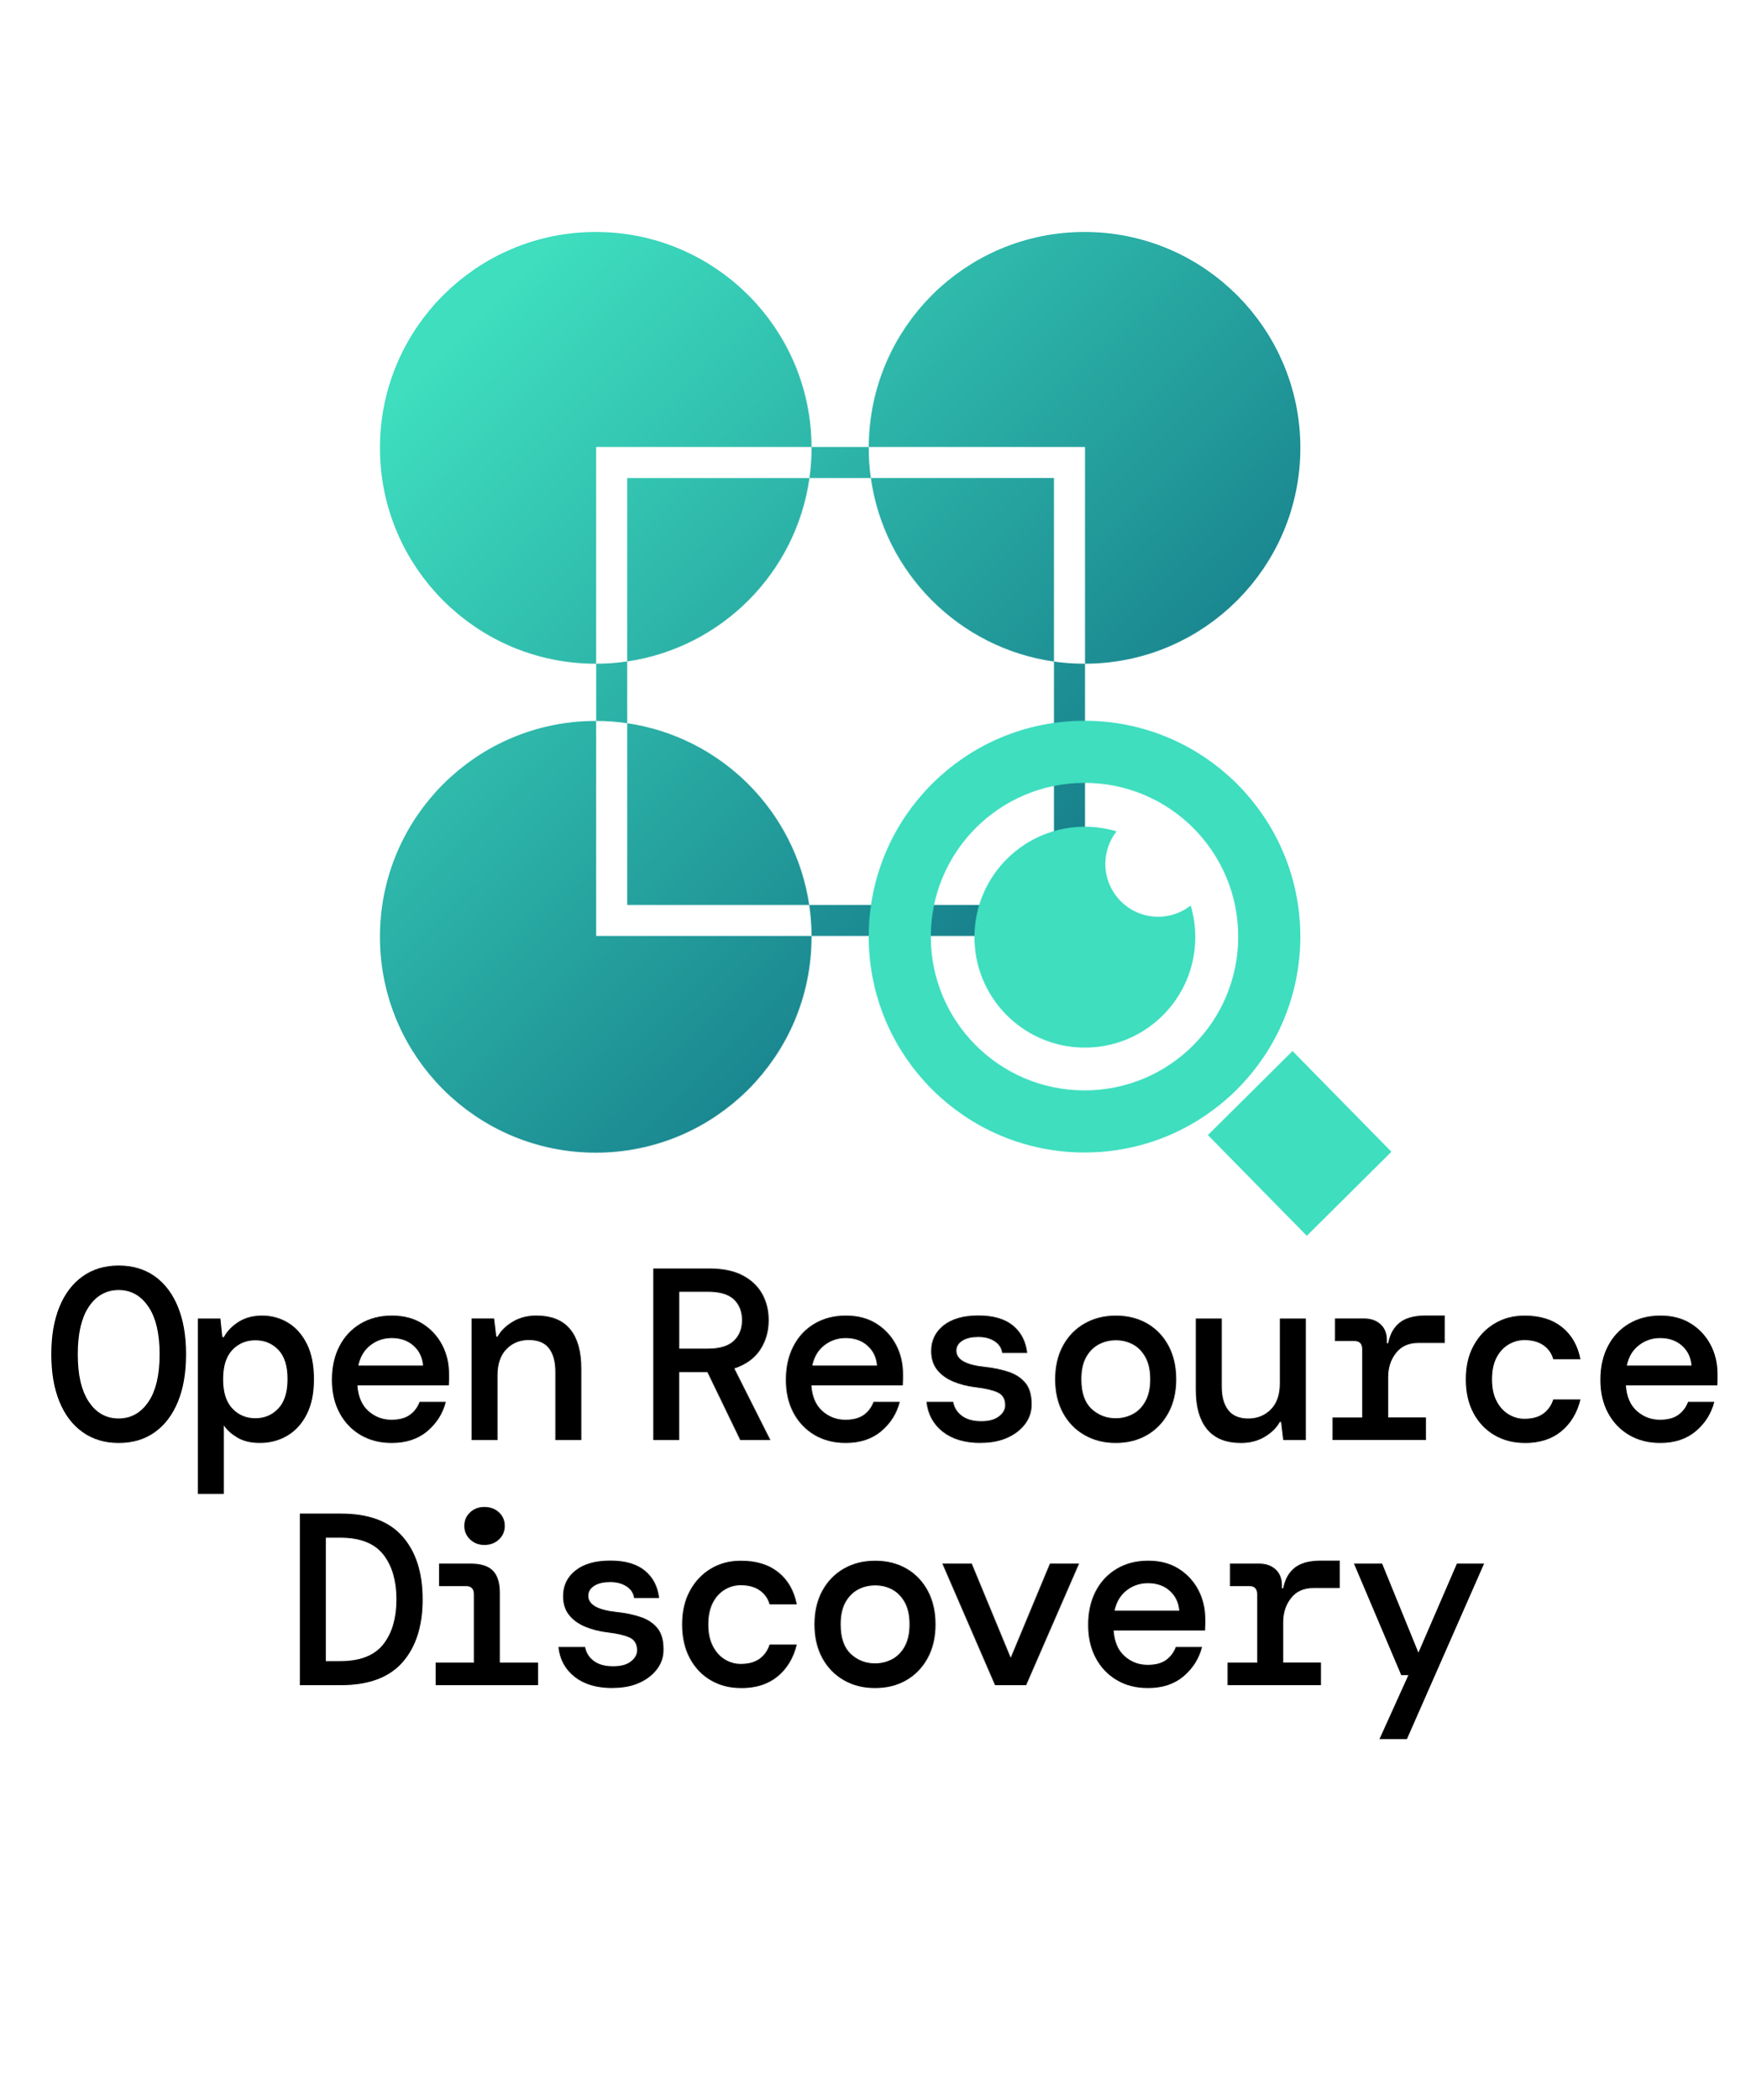
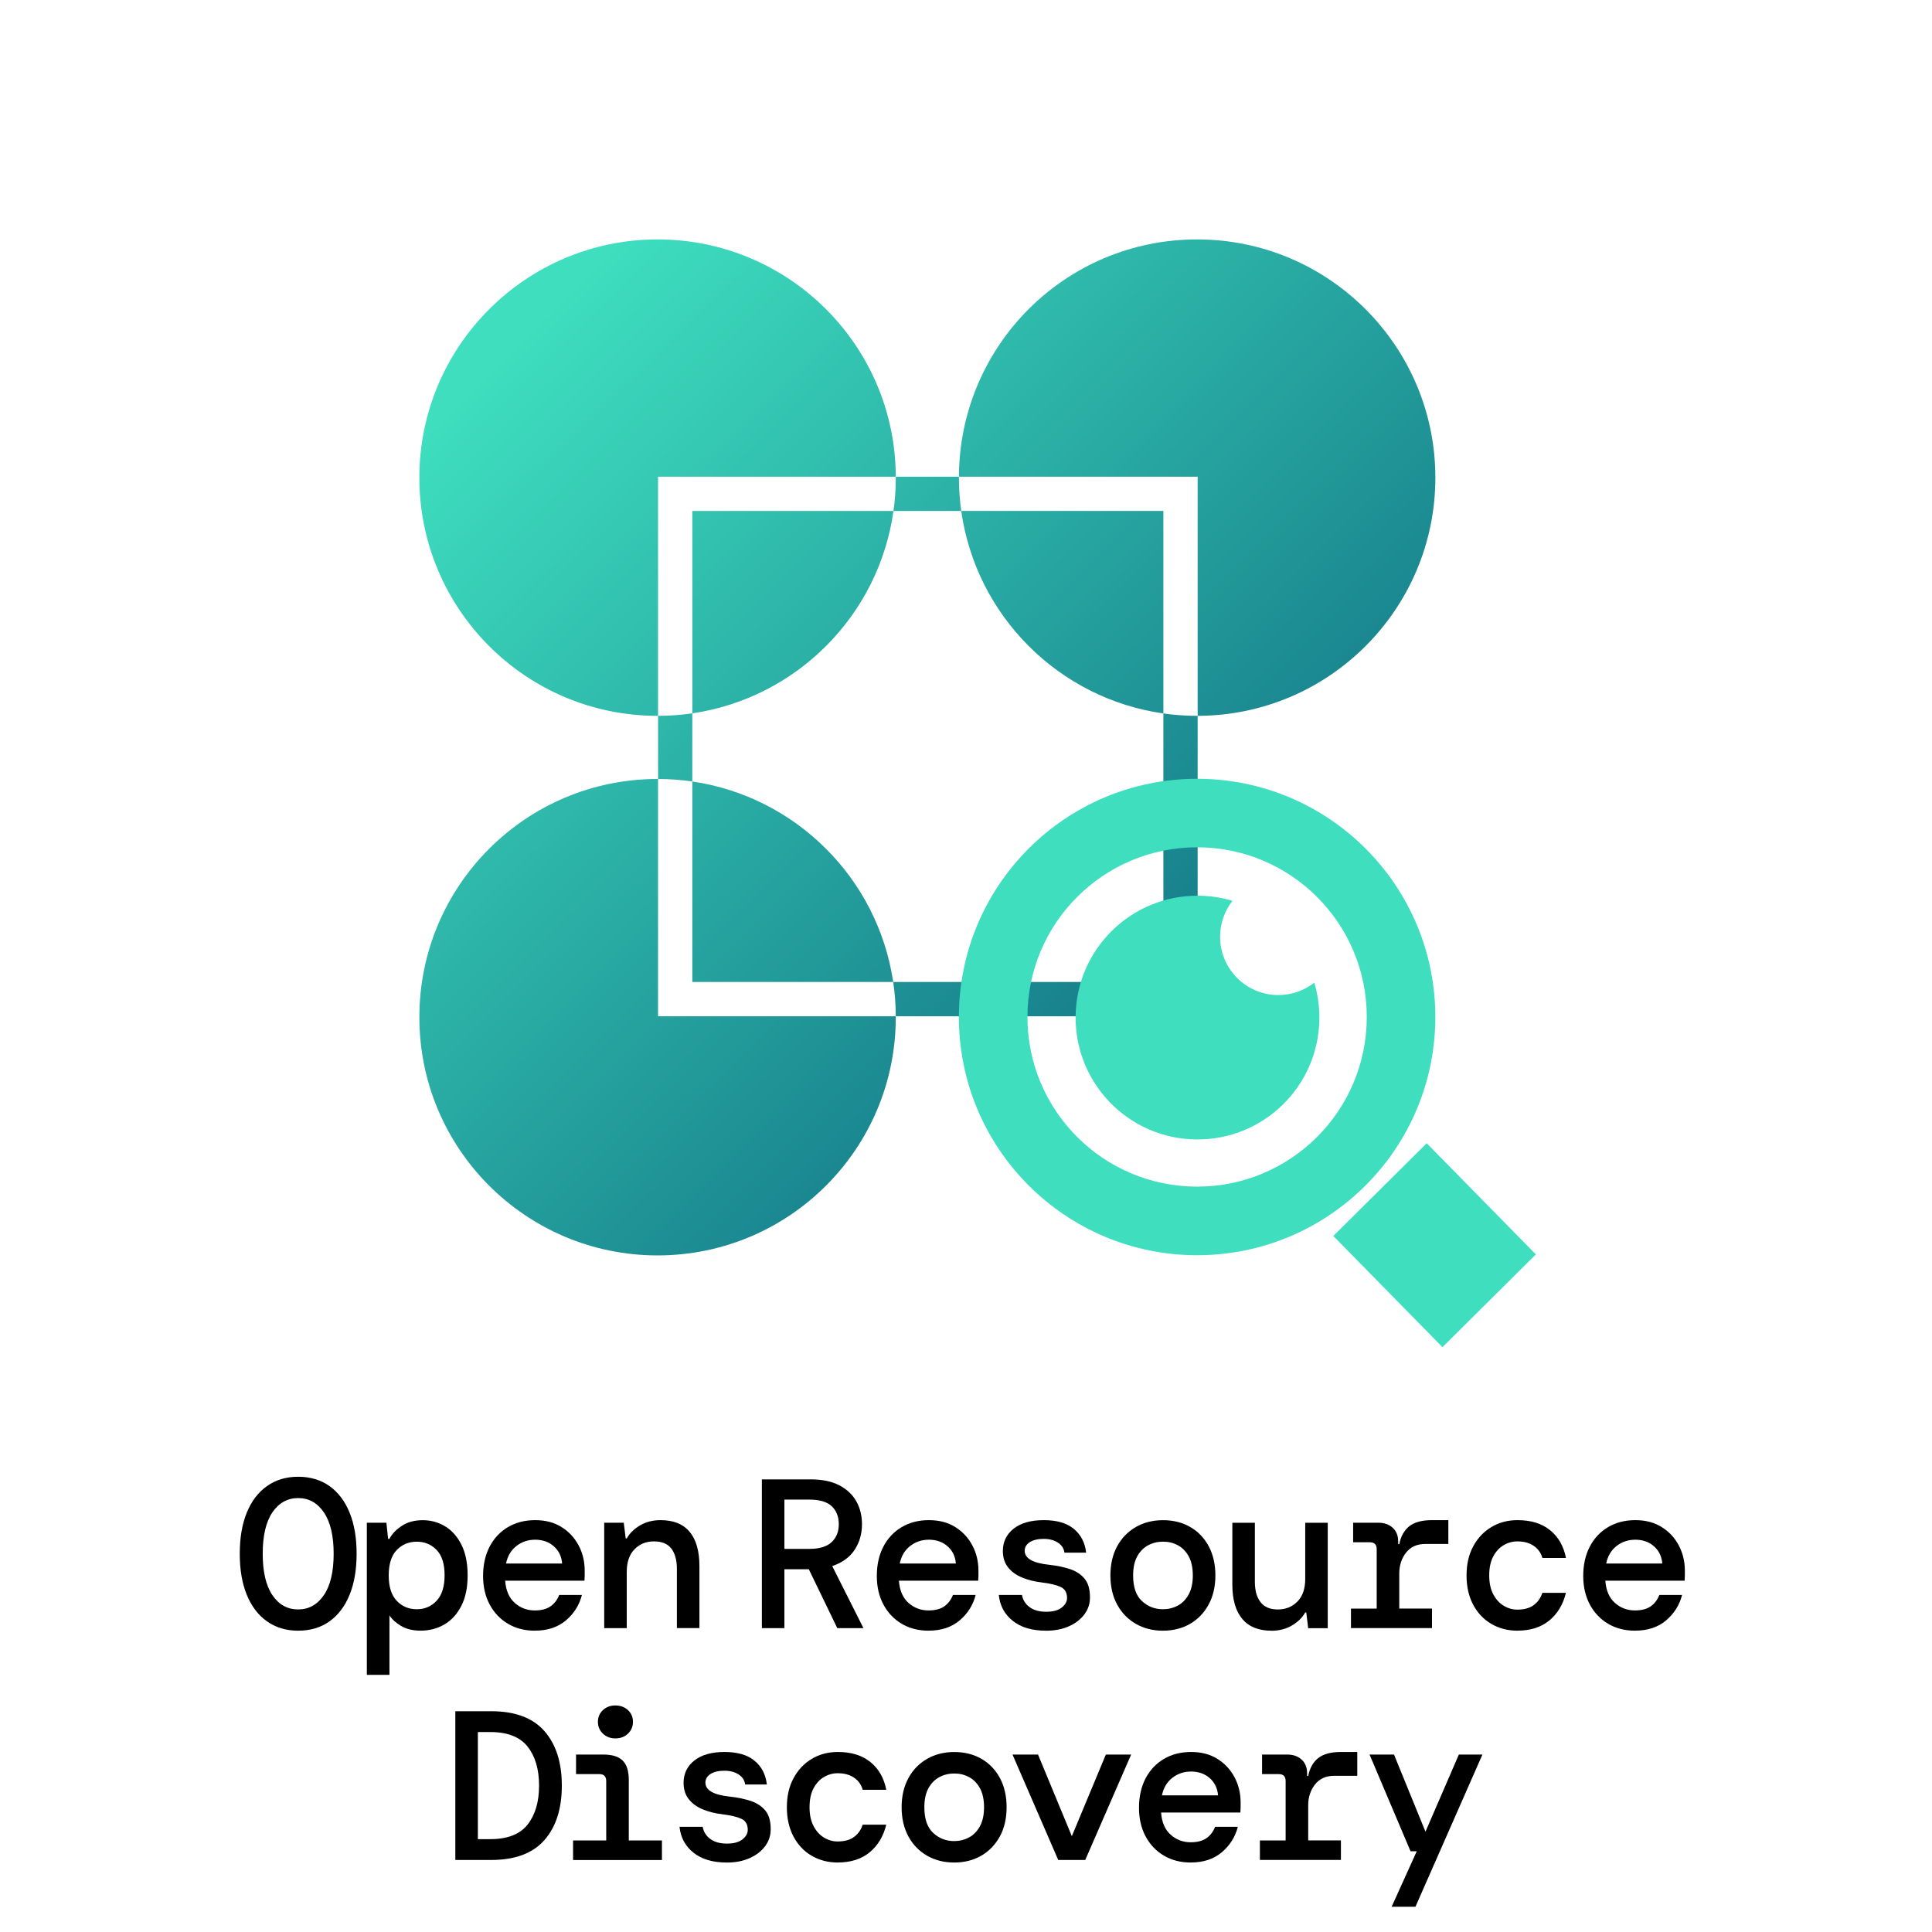
- <svg xmlns="http://www.w3.org/2000/svg" id="Layer_1" data-name="Layer 1" viewBox="0 0 500 599.47">
+ <svg xmlns="http://www.w3.org/2000/svg" id="Layer_1" data-name="Layer 1" viewBox="0 0 500 500">
  <defs>
    <style>
      .cls-1 {
        fill: #3edebf;
      }

      .cls-1, .cls-2 {
        fill-rule: evenodd;
      }

      .cls-2 {
        fill: url(#linear-gradient);
      }
    </style>
-     <linearGradient id="linear-gradient" x1="-192.05" y1="-8539.04" x2="19.02" y2="-8751.58" gradientTransform="translate(278.79 -6312.54) scale(.75 -.75)" gradientUnits="userSpaceOnUse">
+     <linearGradient id="linear-gradient" x1="-192.05" y1="-8543.32" x2="19.02" y2="-8755.86" gradientTransform="translate(278.79 -6320.03) scale(.75 -.75)" gradientUnits="userSpaceOnUse">
      <stop offset="0" stop-color="#3edebf" />
      <stop offset="1" stop-color="#18828d" />
    </linearGradient>
  </defs>
  <g id="layer1">
    <g id="g161">
-       <path id="path134" class="cls-2" d="M231.23,136.52c.4-2.82.6-5.7.6-8.63,0-.08,0-.16,0-.24h16.34c0,.08,0,.16,0,.24,0,2.93.2,5.81.6,8.63h-17.53ZM179.17,188.89v-52.37h52.06c-3.79,27.02-25.09,48.43-52.06,52.37ZM179.17,206.53v-17.64c-2.9.42-5.86.65-8.87.65v-61.89h61.53c-.13-33.94-27.68-61.41-61.65-61.41s-61.65,27.6-61.65,61.65,27.6,61.65,61.65,61.65h.13v16.34s-.09,0-.13,0c-34.05,0-61.65,27.6-61.65,61.65s27.6,61.65,61.65,61.65,61.65-27.6,61.65-61.65c0-.08,0-.16,0-.24h78.12v-77.75c33.99-.07,61.52-27.65,61.52-61.65s-27.6-61.65-61.65-61.65-61.52,27.47-61.65,61.41h61.78v61.89h-.13c-2.97,0-5.89-.21-8.74-.62v-52.41h-52.31c3.8,27.11,25.22,48.56,52.31,52.41v69.5h-69.92c-3.97-26.79-25.18-47.97-51.99-51.89ZM231.16,258.42c.43,2.9.66,5.86.67,8.87h-61.53v-61.41c3.01,0,5.97.23,8.87.65v51.89h51.99Z" />
-       <path id="path136" class="cls-1" d="M309.81,311.39c24.25,0,43.91-19.66,43.91-43.91s-19.66-43.91-43.91-43.91-43.91,19.66-43.91,43.91,19.66,43.91,43.91,43.91ZM309.81,329.13c34.05,0,61.65-27.6,61.65-61.65s-27.6-61.65-61.65-61.65-61.65,27.6-61.65,61.65,27.6,61.65,61.65,61.65Z" />
-       <path id="path138" class="cls-1" d="M369.23,300.15l28.25,28.77-24.17,24-28.25-28.77,24.17-24Z" />
-       <path id="path140" class="cls-1" d="M340.14,258.59c-2.61,2.05-5.91,3.25-9.48,3.21-8.33-.1-15-6.93-14.9-15.26.04-3.45,1.24-6.61,3.21-9.13-2.75-.82-5.67-1.28-8.68-1.32-17.42-.21-31.71,13.74-31.92,31.16-.21,17.42,13.74,31.71,31.16,31.92,17.42.21,31.71-13.74,31.92-31.16.04-3.27-.42-6.44-1.31-9.42Z" />
+       <path id="path134" class="cls-2" d="M231.23,132.24c.4-2.82.6-5.7.6-8.63,0-.08,0-.16,0-.24h16.34c0,.08,0,.16,0,.24,0,2.93.2,5.81.6,8.63h-17.53ZM179.17,184.61v-52.37h52.06c-3.79,27.02-25.09,48.43-52.06,52.37ZM179.17,202.25v-17.64c-2.9.42-5.86.65-8.87.65v-61.89h61.53c-.13-33.94-27.68-61.41-61.65-61.41s-61.65,27.6-61.65,61.65,27.6,61.65,61.65,61.65h.13v16.34s-.09,0-.13,0c-34.05,0-61.65,27.6-61.65,61.65s27.6,61.65,61.65,61.65,61.65-27.6,61.65-61.65c0-.08,0-.16,0-.24h78.12v-77.75c33.99-.07,61.52-27.65,61.52-61.65s-27.6-61.65-61.65-61.65-61.52,27.47-61.65,61.41h61.78v61.89h-.13c-2.97,0-5.89-.21-8.74-.62v-52.41h-52.31c3.8,27.11,25.22,48.56,52.31,52.41v69.5h-69.92c-3.97-26.79-25.18-47.97-51.99-51.89ZM231.16,254.14c.43,2.9.66,5.86.67,8.87h-61.53v-61.41c3.01,0,5.97.23,8.87.65v51.89h51.99Z" />
+       <path id="path136" class="cls-1" d="M309.81,307.1c24.25,0,43.91-19.66,43.91-43.91s-19.66-43.91-43.91-43.91-43.91,19.66-43.91,43.91,19.66,43.91,43.91,43.91ZM309.81,324.85c34.05,0,61.65-27.6,61.65-61.65s-27.6-61.65-61.65-61.65-61.65,27.6-61.65,61.65,27.6,61.65,61.65,61.65Z" />
+       <path id="path138" class="cls-1" d="M369.23,295.87l28.25,28.77-24.17,24-28.25-28.77,24.17-24Z" />
+       <path id="path140" class="cls-1" d="M340.14,254.31c-2.61,2.05-5.91,3.25-9.48,3.21-8.33-.1-15-6.93-14.9-15.26.04-3.45,1.24-6.61,3.21-9.13-2.75-.82-5.67-1.28-8.68-1.32-17.42-.21-31.71,13.74-31.92,31.16-.21,17.42,13.74,31.71,31.16,31.92,17.42.21,31.71-13.74,31.92-31.16.04-3.27-.42-6.44-1.31-9.42Z" />
    </g>
  </g>
  <g>
-     <path d="M33.9,412.09c-3.97,0-7.4-1.03-10.29-3.08-2.89-2.05-5.11-4.97-6.65-8.75-1.54-3.78-2.31-8.28-2.31-13.51s.77-9.73,2.31-13.51c1.54-3.78,3.76-6.7,6.65-8.75,2.89-2.05,6.32-3.08,10.29-3.08s7.46,1.03,10.33,3.08c2.87,2.05,5.07,4.97,6.61,8.75,1.54,3.78,2.31,8.28,2.31,13.51s-.77,9.73-2.31,13.51c-1.54,3.78-3.75,6.7-6.61,8.75-2.87,2.05-6.31,3.08-10.33,3.08ZM33.9,405.09c3.5,0,6.32-1.58,8.47-4.72,2.15-3.15,3.22-7.69,3.22-13.62s-1.07-10.46-3.22-13.62c-2.15-3.15-4.97-4.72-8.47-4.72s-6.38,1.58-8.5,4.72c-2.12,3.15-3.19,7.69-3.19,13.62s1.06,10.46,3.19,13.62c2.12,3.15,4.96,4.72,8.5,4.72Z" />
-     <path d="M56.51,426.66v-50.12h6.44l.56,5.32h.42c.93-1.73,2.35-3.18,4.23-4.38,1.89-1.19,4.14-1.78,6.76-1.78s5.18.69,7.42,2.06c2.24,1.38,4.02,3.41,5.35,6.09,1.33,2.68,1.99,6.03,1.99,10.04s-.69,7.3-2.06,10.01c-1.38,2.71-3.23,4.75-5.56,6.12-2.33,1.38-4.95,2.06-7.84,2.06-2.57,0-4.71-.51-6.44-1.54-1.73-1.03-3.01-2.19-3.85-3.5v19.6h-7.42ZM72.96,405.02c2.61,0,4.8-.93,6.55-2.8,1.75-1.87,2.62-4.67,2.62-8.4s-.88-6.51-2.62-8.33c-1.75-1.82-3.93-2.73-6.55-2.73s-4.86.92-6.61,2.77-2.62,4.63-2.62,8.36.88,6.46,2.62,8.33c1.75,1.87,3.96,2.8,6.61,2.8Z" />
-     <path d="M111.88,412.09c-3.36,0-6.32-.76-8.89-2.27-2.57-1.52-4.57-3.63-6.02-6.33-1.45-2.71-2.17-5.86-2.17-9.45s.71-6.84,2.14-9.59c1.42-2.75,3.43-4.9,6.02-6.44,2.59-1.54,5.59-2.31,9-2.31s6.25.76,8.68,2.27c2.43,1.52,4.31,3.54,5.64,6.05,1.33,2.52,1.99,5.3,1.99,8.33v1.51c0,.54-.02,1.13-.07,1.78h-26.11c.23,3.22,1.28,5.66,3.15,7.32,1.87,1.66,4.06,2.49,6.58,2.49,2.19,0,3.93-.46,5.21-1.37,1.28-.91,2.23-2.16,2.83-3.75h7.49c-.84,3.31-2.59,6.1-5.25,8.37-2.66,2.26-6.07,3.39-10.22,3.39ZM111.88,382.13c-2.29,0-4.32.69-6.09,2.07-1.77,1.38-2.92,3.3-3.43,5.77h18.48c-.19-2.33-1.1-4.22-2.73-5.67-1.63-1.45-3.71-2.17-6.23-2.17Z" />
-     <path d="M134.7,411.25v-34.72h6.44l.63,5.18h.35c.93-1.68,2.38-3.1,4.34-4.27,1.96-1.17,4.22-1.75,6.79-1.75,4.25,0,7.44,1.28,9.59,3.85,2.15,2.57,3.22,6.35,3.22,11.34v20.37h-7.42v-19.46c0-2.89-.61-5.13-1.82-6.72-1.21-1.59-3.13-2.38-5.74-2.38s-4.7.86-6.4,2.59c-1.7,1.73-2.56,4.22-2.56,7.49v18.48h-7.42Z" />
-     <path d="M186.62,411.25v-49h16.03c3.83,0,6.99.65,9.49,1.96,2.5,1.31,4.36,3.07,5.6,5.29,1.24,2.22,1.85,4.72,1.85,7.52,0,3.17-.81,5.99-2.42,8.44-1.61,2.45-4.07,4.24-7.39,5.35l10.29,20.44h-8.61l-9.38-19.39h-8.05v19.39h-7.42ZM194.04,385.14h8.19c3.36,0,5.82-.75,7.39-2.24,1.56-1.49,2.34-3.45,2.34-5.88s-.77-4.44-2.31-5.91c-1.54-1.47-4.04-2.21-7.49-2.21h-8.12v16.24Z" />
-     <path d="M241.57,412.09c-3.36,0-6.32-.76-8.89-2.27-2.57-1.52-4.57-3.63-6.02-6.33-1.45-2.71-2.17-5.86-2.17-9.45s.71-6.84,2.14-9.59c1.42-2.75,3.43-4.9,6.02-6.44,2.59-1.54,5.59-2.31,9-2.31s6.25.76,8.68,2.27c2.43,1.52,4.31,3.54,5.64,6.05,1.33,2.52,1.99,5.3,1.99,8.33v1.51c0,.54-.02,1.13-.07,1.78h-26.11c.23,3.22,1.28,5.66,3.15,7.32,1.87,1.66,4.06,2.49,6.58,2.49,2.19,0,3.93-.46,5.21-1.37,1.28-.91,2.23-2.16,2.83-3.75h7.49c-.84,3.31-2.59,6.1-5.25,8.37-2.66,2.26-6.07,3.39-10.22,3.39ZM241.57,382.13c-2.29,0-4.32.69-6.09,2.07-1.77,1.38-2.92,3.3-3.43,5.77h18.48c-.19-2.33-1.1-4.22-2.73-5.67-1.63-1.45-3.71-2.17-6.23-2.17Z" />
-     <path d="M280.21,412.09c-4.57,0-8.21-1.07-10.92-3.22-2.71-2.15-4.25-4.99-4.62-8.54h7.63c.28,1.63,1.11,2.96,2.48,3.99,1.38,1.03,3.21,1.54,5.5,1.54s3.88-.46,5.07-1.37c1.19-.91,1.79-1.97,1.79-3.19,0-1.77-.71-2.99-2.13-3.64-1.42-.65-3.51-1.14-6.27-1.47-2.38-.28-4.54-.83-6.48-1.65-1.94-.82-3.46-1.94-4.58-3.36-1.12-1.42-1.68-3.21-1.68-5.36,0-3.03,1.19-5.48,3.57-7.35,2.38-1.87,5.69-2.8,9.94-2.8s7.54.96,9.87,2.87c2.33,1.91,3.69,4.53,4.06,7.84h-7.14c-.19-1.4-.91-2.51-2.17-3.33-1.26-.82-2.82-1.23-4.69-1.23s-3.43.36-4.55,1.08c-1.12.72-1.68,1.67-1.68,2.83,0,2.52,2.71,4.06,8.12,4.62,2.57.28,4.85.76,6.86,1.44,2.01.68,3.59,1.73,4.76,3.15,1.17,1.42,1.75,3.42,1.75,5.99.05,2.1-.55,3.99-1.79,5.67-1.24,1.68-2.94,3.01-5.11,3.99-2.17.98-4.7,1.47-7.6,1.47Z" />
-     <path d="M318.71,412.09c-3.31,0-6.28-.75-8.89-2.24-2.61-1.49-4.67-3.6-6.16-6.33-1.49-2.73-2.24-5.94-2.24-9.62s.75-6.89,2.24-9.62c1.49-2.73,3.55-4.84,6.16-6.33,2.61-1.49,5.6-2.24,8.96-2.24s6.33.75,8.93,2.24c2.59,1.49,4.62,3.61,6.09,6.33,1.47,2.73,2.21,5.94,2.21,9.62s-.75,6.9-2.24,9.62c-1.49,2.73-3.53,4.84-6.12,6.33-2.59,1.49-5.56,2.24-8.92,2.24ZM318.71,405.02c1.77,0,3.41-.4,4.9-1.19,1.49-.79,2.7-2.02,3.6-3.67.91-1.66,1.37-3.75,1.37-6.27s-.46-4.67-1.37-6.3c-.91-1.63-2.1-2.85-3.57-3.64-1.47-.79-3.09-1.19-4.87-1.19s-3.41.4-4.9,1.19c-1.49.79-2.69,2.01-3.6,3.64-.91,1.63-1.36,3.73-1.36,6.3,0,3.83.97,6.64,2.9,8.44,1.94,1.8,4.23,2.69,6.9,2.69Z" />
-     <path d="M354.41,412.09c-4.2,0-7.38-1.29-9.55-3.88-2.17-2.59-3.26-6.36-3.26-11.3v-20.37h7.42v19.46c0,2.85.62,5.08,1.85,6.68,1.24,1.61,3.14,2.42,5.71,2.42s4.71-.86,6.44-2.59c1.73-1.73,2.59-4.22,2.59-7.49v-18.48h7.42v34.72h-6.44l-.63-5.18h-.35c-.93,1.68-2.38,3.1-4.34,4.27-1.96,1.17-4.25,1.75-6.86,1.75Z" />
-     <path d="M380.66,411.25v-6.44h8.47v-19.53c0-1.54-.75-2.31-2.24-2.31h-5.53v-6.44h8.33c1.91,0,3.48.55,4.69,1.64,1.21,1.1,1.82,2.62,1.82,4.58v.84h.35c.51-2.61,1.62-4.58,3.33-5.92,1.7-1.33,4.19-1.99,7.46-1.99h5.39v7.84h-7.56c-2.75,0-4.88.96-6.37,2.87-1.49,1.91-2.24,4.2-2.24,6.86v11.55h10.78v6.44h-26.67Z" />
-     <path d="M435.54,412.09c-3.22,0-6.1-.75-8.65-2.24-2.54-1.49-4.54-3.6-5.99-6.33-1.45-2.73-2.17-5.94-2.17-9.62s.73-6.88,2.21-9.59c1.47-2.71,3.46-4.82,5.98-6.33,2.52-1.52,5.39-2.27,8.61-2.27,4.43,0,8.01,1.11,10.74,3.32,2.73,2.22,4.47,5.26,5.22,9.14h-7.77c-.47-1.68-1.41-3.01-2.83-3.99-1.42-.98-3.23-1.47-5.43-1.47-1.59,0-3.09.42-4.52,1.26-1.42.84-2.57,2.09-3.43,3.75-.86,1.66-1.29,3.72-1.29,6.19s.43,4.48,1.29,6.16c.86,1.68,2.01,2.95,3.43,3.82,1.42.86,2.93,1.29,4.52,1.29,2.24,0,4.04-.49,5.39-1.47,1.35-.98,2.31-2.33,2.87-4.06h7.77c-.93,3.83-2.75,6.86-5.46,9.1-2.71,2.24-6.21,3.36-10.5,3.36Z" />
-     <path d="M474.25,412.09c-3.36,0-6.32-.76-8.89-2.27-2.57-1.52-4.57-3.63-6.02-6.33-1.45-2.71-2.17-5.86-2.17-9.45s.71-6.84,2.14-9.59c1.42-2.75,3.43-4.9,6.02-6.44,2.59-1.54,5.59-2.31,9-2.31s6.25.76,8.68,2.27c2.43,1.52,4.31,3.54,5.64,6.05,1.33,2.52,1.99,5.3,1.99,8.33v1.51c0,.54-.02,1.13-.07,1.78h-26.11c.23,3.22,1.28,5.66,3.15,7.32,1.87,1.66,4.06,2.49,6.58,2.49,2.19,0,3.93-.46,5.21-1.37,1.28-.91,2.23-2.16,2.83-3.75h7.49c-.84,3.31-2.59,6.1-5.25,8.37-2.66,2.26-6.07,3.39-10.22,3.39ZM474.25,382.13c-2.29,0-4.32.69-6.09,2.07-1.77,1.38-2.92,3.3-3.43,5.77h18.48c-.19-2.33-1.1-4.22-2.73-5.67-1.63-1.45-3.71-2.17-6.23-2.17Z" />
-     <path d="M85.66,481.25v-49h11.76c7.89,0,13.74,2.18,17.57,6.54,3.83,4.36,5.74,10.35,5.74,17.96s-1.91,13.59-5.74,17.96c-3.83,4.36-9.68,6.54-17.57,6.54h-11.76ZM93.08,474.39h4.06c5.69,0,9.8-1.6,12.32-4.79,2.52-3.2,3.78-7.48,3.78-12.84s-1.26-9.65-3.78-12.84-6.63-4.79-12.32-4.79h-4.06v35.28Z" />
-     <path d="M124.44,481.25v-6.44h10.92v-19.53c0-1.54-.75-2.31-2.24-2.31h-7.7v-6.44h9.03c2.89,0,5,.67,6.33,2s2,3.44,2,6.33v19.95h10.92v6.44h-29.26ZM138.37,441.21c-1.63,0-3-.53-4.09-1.58-1.1-1.05-1.65-2.34-1.65-3.88s.55-2.82,1.65-3.85c1.1-1.03,2.46-1.54,4.09-1.54s3.07.51,4.17,1.54c1.1,1.03,1.65,2.31,1.65,3.85s-.55,2.83-1.65,3.88c-1.1,1.05-2.48,1.58-4.17,1.58Z" />
-     <path d="M175.05,482.09c-4.57,0-8.21-1.07-10.92-3.22-2.71-2.15-4.25-4.99-4.62-8.54h7.63c.28,1.63,1.11,2.96,2.48,3.99,1.38,1.03,3.21,1.54,5.5,1.54s3.88-.46,5.07-1.37c1.19-.91,1.79-1.97,1.79-3.19,0-1.77-.71-2.99-2.13-3.64-1.42-.65-3.51-1.14-6.27-1.47-2.38-.28-4.54-.83-6.48-1.65-1.94-.82-3.46-1.94-4.58-3.36-1.12-1.42-1.68-3.21-1.68-5.36,0-3.03,1.19-5.48,3.57-7.35,2.38-1.87,5.69-2.8,9.94-2.8s7.54.96,9.87,2.87c2.33,1.91,3.69,4.53,4.06,7.84h-7.14c-.19-1.4-.91-2.51-2.17-3.33-1.26-.82-2.82-1.23-4.69-1.23s-3.43.36-4.55,1.08c-1.12.72-1.68,1.67-1.68,2.83,0,2.52,2.71,4.06,8.12,4.62,2.57.28,4.85.76,6.86,1.44,2.01.68,3.59,1.73,4.76,3.15,1.17,1.42,1.75,3.42,1.75,5.99.05,2.1-.55,3.99-1.79,5.67-1.24,1.68-2.94,3.01-5.11,3.99-2.17.98-4.7,1.47-7.6,1.47Z" />
-     <path d="M211.66,482.09c-3.22,0-6.1-.75-8.65-2.24-2.54-1.49-4.54-3.6-5.99-6.33-1.45-2.73-2.17-5.94-2.17-9.62s.73-6.88,2.21-9.59c1.47-2.71,3.46-4.82,5.98-6.33,2.52-1.52,5.39-2.27,8.61-2.27,4.43,0,8.01,1.11,10.74,3.32,2.73,2.22,4.47,5.26,5.22,9.14h-7.77c-.47-1.68-1.41-3.01-2.83-3.99-1.42-.98-3.23-1.47-5.43-1.47-1.59,0-3.09.42-4.52,1.26-1.42.84-2.57,2.09-3.43,3.75-.86,1.66-1.29,3.72-1.29,6.19s.43,4.48,1.29,6.16c.86,1.68,2.01,2.95,3.43,3.82,1.42.86,2.93,1.29,4.52,1.29,2.24,0,4.04-.49,5.39-1.47,1.35-.98,2.31-2.33,2.87-4.06h7.77c-.93,3.83-2.75,6.86-5.46,9.1-2.71,2.24-6.21,3.36-10.5,3.36Z" />
-     <path d="M249.95,482.09c-3.31,0-6.28-.75-8.89-2.24-2.61-1.49-4.67-3.6-6.16-6.33-1.49-2.73-2.24-5.94-2.24-9.62s.75-6.89,2.24-9.62c1.49-2.73,3.55-4.84,6.16-6.33,2.61-1.49,5.6-2.24,8.96-2.24s6.33.75,8.93,2.24c2.59,1.49,4.62,3.61,6.09,6.33,1.47,2.73,2.21,5.94,2.21,9.62s-.75,6.9-2.24,9.62c-1.49,2.73-3.53,4.84-6.12,6.33-2.59,1.49-5.56,2.24-8.92,2.24ZM249.95,475.02c1.77,0,3.41-.4,4.9-1.19,1.49-.79,2.7-2.02,3.6-3.67.91-1.66,1.37-3.75,1.37-6.27s-.46-4.67-1.37-6.3c-.91-1.63-2.1-2.85-3.57-3.64-1.47-.79-3.09-1.19-4.87-1.19s-3.41.4-4.9,1.19c-1.49.79-2.69,2.01-3.6,3.64-.91,1.63-1.36,3.73-1.36,6.3,0,3.83.97,6.64,2.9,8.44,1.94,1.8,4.23,2.69,6.9,2.69Z" />
-     <path d="M284.25,481.25l-15.05-34.72h8.4l11.13,26.88,11.2-26.88h8.33l-15.12,34.72h-8.89Z" />
-     <path d="M327.92,482.09c-3.36,0-6.32-.76-8.89-2.27-2.57-1.52-4.57-3.63-6.02-6.33-1.45-2.71-2.17-5.86-2.17-9.45s.71-6.84,2.14-9.59c1.42-2.75,3.43-4.9,6.02-6.44,2.59-1.54,5.59-2.31,9-2.31s6.25.76,8.68,2.27c2.43,1.52,4.31,3.54,5.64,6.05,1.33,2.52,1.99,5.3,1.99,8.33v1.51c0,.54-.02,1.13-.07,1.78h-26.11c.23,3.22,1.28,5.66,3.15,7.32,1.87,1.66,4.06,2.49,6.58,2.49,2.19,0,3.93-.46,5.21-1.37,1.28-.91,2.23-2.16,2.83-3.75h7.49c-.84,3.31-2.59,6.1-5.25,8.37-2.66,2.26-6.07,3.39-10.22,3.39ZM327.92,452.13c-2.29,0-4.32.69-6.09,2.07-1.77,1.38-2.92,3.3-3.43,5.77h18.48c-.19-2.33-1.1-4.22-2.73-5.67-1.63-1.45-3.71-2.17-6.23-2.17Z" />
-     <path d="M350.67,481.25v-6.44h8.47v-19.53c0-1.54-.75-2.31-2.24-2.31h-5.53v-6.44h8.33c1.91,0,3.48.55,4.69,1.64,1.21,1.1,1.82,2.62,1.82,4.58v.84h.35c.51-2.61,1.62-4.58,3.33-5.92,1.7-1.33,4.19-1.99,7.46-1.99h5.39v7.84h-7.56c-2.75,0-4.88.96-6.37,2.87-1.49,1.91-2.24,4.2-2.24,6.86v11.55h10.78v6.44h-26.67Z" />
-     <path d="M394.07,496.66l8.26-18.27h-2.03l-13.51-31.85h8.05l10.36,25.41,10.99-25.41h7.77l-22.05,50.12h-7.84Z" />
+     <path d="M77.17,422.02c-3.12,0-5.81-.81-8.08-2.42-2.27-1.61-4.02-3.91-5.23-6.88-1.21-2.97-1.81-6.51-1.81-10.62s.6-7.64,1.81-10.62c1.21-2.97,2.95-5.26,5.23-6.88,2.27-1.61,4.97-2.42,8.08-2.42s5.86.81,8.11,2.42c2.26,1.61,3.99,3.91,5.2,6.88,1.21,2.97,1.81,6.51,1.81,10.62s-.6,7.64-1.81,10.62c-1.21,2.97-2.94,5.26-5.2,6.88-2.25,1.61-4.96,2.42-8.11,2.42ZM77.17,416.52c2.75,0,4.97-1.24,6.65-3.71,1.69-2.47,2.53-6.04,2.53-10.7s-.84-8.22-2.53-10.7c-1.69-2.48-3.9-3.71-6.65-3.71s-5.01,1.24-6.68,3.71c-1.67,2.47-2.5,6.04-2.5,10.7s.83,8.22,2.5,10.7c1.67,2.48,3.9,3.71,6.68,3.71Z" />
+     <path d="M94.94,433.46v-39.38h5.06l.44,4.18h.33c.73-1.36,1.84-2.5,3.33-3.44,1.48-.94,3.25-1.4,5.31-1.4s4.07.54,5.83,1.62c1.76,1.08,3.16,2.68,4.21,4.79s1.57,4.74,1.57,7.89-.54,5.74-1.62,7.86c-1.08,2.13-2.54,3.73-4.37,4.81-1.83,1.08-3.89,1.62-6.16,1.62-2.02,0-3.7-.4-5.06-1.21-1.36-.81-2.36-1.72-3.02-2.75v15.4h-5.83ZM107.86,416.47c2.05,0,3.77-.73,5.14-2.2s2.06-3.67,2.06-6.6-.69-5.11-2.06-6.54c-1.38-1.43-3.09-2.14-5.14-2.14s-3.82.72-5.2,2.17c-1.38,1.45-2.06,3.64-2.06,6.57s.69,5.08,2.06,6.54,3.11,2.2,5.2,2.2Z" />
+     <path d="M138.44,422.02c-2.64,0-4.97-.6-6.98-1.79-2.02-1.19-3.59-2.85-4.73-4.98-1.14-2.13-1.71-4.6-1.71-7.42s.56-5.37,1.68-7.54c1.12-2.16,2.7-3.85,4.73-5.06,2.04-1.21,4.39-1.82,7.07-1.82s4.91.6,6.82,1.79c1.91,1.19,3.38,2.78,4.43,4.76,1.05,1.98,1.57,4.16,1.57,6.54v1.18c0,.42-.02.89-.06,1.4h-20.52c.18,2.53,1.01,4.45,2.48,5.75,1.47,1.3,3.19,1.95,5.17,1.95,1.72,0,3.09-.36,4.1-1.07,1.01-.71,1.75-1.7,2.23-2.94h5.88c-.66,2.6-2.03,4.79-4.12,6.57-2.09,1.78-4.77,2.67-8.03,2.67ZM138.44,398.48c-1.8,0-3.39.54-4.79,1.62-1.39,1.08-2.29,2.59-2.69,4.54h14.52c-.15-1.83-.86-3.32-2.15-4.46-1.28-1.14-2.92-1.71-4.9-1.71Z" />
+     <path d="M156.37,421.36v-27.28h5.06l.5,4.07h.27c.73-1.32,1.87-2.44,3.41-3.36,1.54-.92,3.32-1.38,5.34-1.38,3.34,0,5.85,1.01,7.53,3.03,1.69,2.02,2.53,4.99,2.53,8.91v16h-5.83v-15.29c0-2.27-.48-4.03-1.43-5.28-.95-1.25-2.46-1.87-4.51-1.87s-3.69.68-5.03,2.04c-1.34,1.36-2.01,3.32-2.01,5.89v14.52h-5.83Z" />
+     <path d="M197.17,421.36v-38.5h12.6c3.01,0,5.49.51,7.45,1.54,1.96,1.03,3.43,2.41,4.4,4.15.97,1.74,1.46,3.71,1.46,5.91,0,2.49-.63,4.7-1.9,6.63-1.26,1.92-3.2,3.33-5.8,4.21l8.08,16.06h-6.77l-7.37-15.24h-6.32v15.24h-5.83ZM203,400.85h6.44c2.64,0,4.57-.59,5.8-1.76,1.23-1.17,1.84-2.71,1.84-4.62s-.6-3.49-1.81-4.65c-1.21-1.15-3.17-1.73-5.89-1.73h-6.38v12.76Z" />
+     <path d="M240.34,422.02c-2.64,0-4.97-.6-6.98-1.79-2.02-1.19-3.59-2.85-4.73-4.98-1.14-2.13-1.71-4.6-1.71-7.42s.56-5.37,1.68-7.54c1.12-2.16,2.7-3.85,4.73-5.06,2.04-1.21,4.39-1.82,7.07-1.82s4.91.6,6.82,1.79c1.91,1.19,3.38,2.78,4.43,4.76,1.05,1.98,1.57,4.16,1.57,6.54v1.18c0,.42-.02.89-.06,1.4h-20.52c.18,2.53,1.01,4.45,2.48,5.75,1.47,1.3,3.19,1.95,5.17,1.95,1.72,0,3.09-.36,4.1-1.07,1.01-.71,1.75-1.7,2.23-2.94h5.88c-.66,2.6-2.03,4.79-4.12,6.57-2.09,1.78-4.77,2.67-8.03,2.67ZM240.34,398.48c-1.8,0-3.39.54-4.79,1.62-1.39,1.08-2.29,2.59-2.69,4.54h14.52c-.15-1.83-.86-3.32-2.15-4.46-1.28-1.14-2.92-1.71-4.9-1.71Z" />
+     <path d="M270.7,422.02c-3.59,0-6.45-.84-8.58-2.53-2.13-1.69-3.34-3.92-3.63-6.71h6c.22,1.28.87,2.33,1.95,3.13,1.08.81,2.52,1.21,4.32,1.21s3.05-.36,3.99-1.07c.93-.71,1.4-1.55,1.4-2.5,0-1.39-.56-2.35-1.68-2.86-1.12-.51-2.76-.9-4.92-1.16-1.87-.22-3.57-.65-5.09-1.29-1.52-.64-2.72-1.52-3.6-2.64-.88-1.12-1.32-2.52-1.32-4.21,0-2.38.94-4.31,2.8-5.78,1.87-1.47,4.47-2.2,7.81-2.2s5.92.75,7.75,2.26c1.83,1.5,2.9,3.56,3.19,6.16h-5.61c-.15-1.1-.71-1.97-1.71-2.61-.99-.64-2.22-.96-3.68-.96s-2.7.28-3.58.85-1.32,1.31-1.32,2.23c0,1.98,2.13,3.19,6.38,3.63,2.02.22,3.81.6,5.39,1.13,1.58.53,2.82,1.36,3.74,2.48.92,1.12,1.38,2.69,1.38,4.7.04,1.65-.43,3.13-1.4,4.46-.97,1.32-2.31,2.37-4.02,3.13-1.71.77-3.69,1.16-5.97,1.16Z" />
+     <path d="M300.95,422.02c-2.6,0-4.93-.59-6.98-1.76-2.05-1.17-3.67-2.83-4.84-4.98-1.17-2.15-1.76-4.67-1.76-7.56s.59-5.42,1.76-7.56c1.17-2.15,2.79-3.8,4.84-4.98,2.05-1.17,4.4-1.76,7.04-1.76s4.98.59,7.01,1.76c2.04,1.17,3.63,2.83,4.79,4.98,1.15,2.14,1.73,4.67,1.73,7.56s-.59,5.42-1.76,7.56c-1.17,2.14-2.78,3.8-4.81,4.98-2.04,1.17-4.37,1.76-7.01,1.76ZM300.95,416.47c1.39,0,2.68-.31,3.85-.94,1.17-.62,2.12-1.59,2.83-2.89.71-1.3,1.07-2.94,1.07-4.92s-.36-3.67-1.07-4.95c-.72-1.28-1.65-2.24-2.81-2.86-1.15-.62-2.43-.93-3.82-.93s-2.68.31-3.85.93c-1.17.62-2.12,1.58-2.83,2.86-.71,1.28-1.07,2.93-1.07,4.95,0,3.01.76,5.22,2.28,6.63,1.52,1.41,3.33,2.12,5.42,2.12Z" />
+     <path d="M329,422.02c-3.3,0-5.8-1.02-7.51-3.05-1.7-2.04-2.56-5-2.56-8.88v-16h5.83v15.29c0,2.24.49,3.99,1.46,5.25.97,1.26,2.47,1.9,4.48,1.9s3.7-.68,5.06-2.04c1.36-1.36,2.03-3.32,2.03-5.88v-14.52h5.83v27.28h-5.06l-.5-4.07h-.27c-.73,1.32-1.87,2.44-3.41,3.36-1.54.92-3.34,1.38-5.39,1.38Z" />
+     <path d="M349.63,421.36v-5.06h6.66v-15.35c0-1.21-.59-1.81-1.76-1.81h-4.34v-5.06h6.54c1.5,0,2.73.43,3.69,1.29.95.86,1.43,2.06,1.43,3.6v.66h.28c.4-2.05,1.27-3.6,2.61-4.65,1.34-1.05,3.29-1.57,5.86-1.57h4.23v6.16h-5.94c-2.16,0-3.83.75-5,2.25-1.17,1.5-1.76,3.3-1.76,5.39v9.08h8.47v5.06h-20.96Z" />
+     <path d="M392.74,422.02c-2.53,0-4.79-.59-6.79-1.76-2-1.17-3.57-2.83-4.7-4.98-1.14-2.15-1.71-4.67-1.71-7.56s.58-5.41,1.73-7.54c1.15-2.13,2.72-3.79,4.7-4.98s4.23-1.79,6.76-1.79c3.48,0,6.3.87,8.44,2.61s3.51,4.13,4.1,7.18h-6.1c-.37-1.32-1.11-2.36-2.23-3.13-1.12-.77-2.54-1.16-4.26-1.16-1.25,0-2.43.33-3.55.99-1.12.66-2.02,1.64-2.7,2.94-.68,1.3-1.02,2.92-1.02,4.87s.34,3.52,1.02,4.84c.68,1.32,1.58,2.32,2.7,3,1.12.68,2.3,1.02,3.55,1.02,1.76,0,3.17-.38,4.23-1.16,1.06-.77,1.81-1.83,2.25-3.19h6.1c-.73,3.01-2.16,5.39-4.29,7.15-2.13,1.76-4.88,2.64-8.25,2.64Z" />
+     <path d="M423.16,422.02c-2.64,0-4.97-.6-6.98-1.79-2.02-1.19-3.59-2.85-4.73-4.98-1.14-2.13-1.71-4.6-1.71-7.42s.56-5.37,1.68-7.54c1.12-2.16,2.7-3.85,4.73-5.06,2.04-1.21,4.39-1.82,7.07-1.82s4.91.6,6.82,1.79c1.91,1.19,3.38,2.78,4.43,4.76,1.05,1.98,1.57,4.16,1.57,6.54v1.18c0,.42-.02.89-.06,1.4h-20.52c.18,2.53,1.01,4.45,2.48,5.75,1.47,1.3,3.19,1.95,5.17,1.95,1.72,0,3.09-.36,4.1-1.07,1.01-.71,1.75-1.7,2.23-2.94h5.88c-.66,2.6-2.03,4.79-4.12,6.57-2.09,1.78-4.77,2.67-8.03,2.67ZM423.16,398.48c-1.8,0-3.39.54-4.79,1.62-1.39,1.08-2.29,2.59-2.69,4.54h14.52c-.15-1.83-.86-3.32-2.15-4.46-1.28-1.14-2.92-1.71-4.9-1.71Z" />
+     <path d="M117.84,481.36v-38.5h9.24c6.2,0,10.8,1.71,13.81,5.14,3.01,3.43,4.51,8.13,4.51,14.11s-1.5,10.68-4.51,14.11c-3.01,3.43-7.61,5.14-13.81,5.14h-9.24ZM123.67,475.97h3.19c4.47,0,7.7-1.26,9.68-3.77s2.97-5.88,2.97-10.09-.99-7.58-2.97-10.09c-1.98-2.51-5.21-3.77-9.68-3.77h-3.19v27.72Z" />
+     <path d="M148.31,481.36v-5.06h8.58v-15.35c0-1.21-.59-1.81-1.76-1.81h-6.05v-5.06h7.1c2.27,0,3.93.52,4.98,1.57s1.57,2.71,1.57,4.98v15.68h8.58v5.06h-22.99ZM159.25,449.9c-1.28,0-2.36-.41-3.22-1.24-.86-.83-1.29-1.84-1.29-3.05s.43-2.22,1.29-3.03c.86-.81,1.93-1.21,3.22-1.21s2.41.4,3.27,1.21c.86.81,1.29,1.82,1.29,3.03s-.43,2.23-1.29,3.05c-.86.83-1.95,1.24-3.27,1.24Z" />
+     <path d="M188.07,482.02c-3.59,0-6.45-.84-8.58-2.53-2.13-1.69-3.34-3.92-3.63-6.71h6c.22,1.28.87,2.33,1.95,3.13,1.08.81,2.52,1.21,4.32,1.21s3.05-.36,3.99-1.07c.93-.71,1.4-1.55,1.4-2.5,0-1.39-.56-2.35-1.68-2.86-1.12-.51-2.76-.9-4.92-1.16-1.87-.22-3.57-.65-5.09-1.29-1.52-.64-2.72-1.52-3.6-2.64-.88-1.12-1.32-2.52-1.32-4.21,0-2.38.94-4.31,2.8-5.78,1.87-1.47,4.47-2.2,7.81-2.2s5.92.75,7.75,2.26c1.83,1.5,2.9,3.56,3.19,6.16h-5.61c-.15-1.1-.71-1.97-1.71-2.61-.99-.64-2.22-.96-3.68-.96s-2.7.28-3.58.85-1.32,1.31-1.32,2.23c0,1.98,2.13,3.19,6.38,3.63,2.02.22,3.81.6,5.39,1.13,1.58.53,2.82,1.36,3.74,2.48.92,1.12,1.38,2.69,1.38,4.7.04,1.65-.43,3.13-1.4,4.46-.97,1.32-2.31,2.37-4.02,3.13-1.71.77-3.69,1.16-5.97,1.16Z" />
+     <path d="M216.84,482.02c-2.53,0-4.79-.59-6.79-1.76-2-1.17-3.57-2.83-4.7-4.98-1.14-2.15-1.71-4.67-1.71-7.56s.58-5.41,1.73-7.54c1.15-2.13,2.72-3.79,4.7-4.98s4.23-1.79,6.76-1.79c3.48,0,6.3.87,8.44,2.61s3.51,4.13,4.1,7.18h-6.1c-.37-1.32-1.11-2.36-2.23-3.13-1.12-.77-2.54-1.16-4.26-1.16-1.25,0-2.43.33-3.55.99-1.12.66-2.02,1.64-2.7,2.94-.68,1.3-1.02,2.92-1.02,4.87s.34,3.52,1.02,4.84c.68,1.32,1.58,2.32,2.7,3,1.12.68,2.3,1.02,3.55,1.02,1.76,0,3.17-.38,4.23-1.16,1.06-.77,1.81-1.83,2.25-3.19h6.1c-.73,3.01-2.16,5.39-4.29,7.15-2.13,1.76-4.88,2.64-8.25,2.64Z" />
+     <path d="M246.92,482.02c-2.6,0-4.93-.59-6.98-1.76-2.05-1.17-3.67-2.83-4.84-4.98-1.17-2.15-1.76-4.67-1.76-7.56s.59-5.42,1.76-7.56c1.17-2.15,2.79-3.8,4.84-4.98,2.05-1.17,4.4-1.76,7.04-1.76s4.98.59,7.01,1.76c2.04,1.17,3.63,2.83,4.79,4.98,1.15,2.14,1.73,4.67,1.73,7.56s-.59,5.42-1.76,7.56c-1.17,2.14-2.78,3.8-4.81,4.98-2.04,1.17-4.37,1.76-7.01,1.76ZM246.92,476.47c1.39,0,2.68-.31,3.85-.94,1.17-.62,2.12-1.59,2.83-2.89.71-1.3,1.07-2.94,1.07-4.92s-.36-3.67-1.07-4.95c-.72-1.28-1.65-2.24-2.81-2.86-1.15-.62-2.43-.93-3.82-.93s-2.68.31-3.85.93c-1.17.62-2.12,1.58-2.83,2.86-.71,1.28-1.07,2.93-1.07,4.95,0,3.01.76,5.22,2.28,6.63,1.52,1.41,3.33,2.12,5.42,2.12Z" />
+     <path d="M273.87,481.36l-11.83-27.28h6.6l8.75,21.12,8.8-21.12h6.55l-11.88,27.28h-6.98Z" />
+     <path d="M308.19,482.02c-2.64,0-4.97-.6-6.98-1.79-2.02-1.19-3.59-2.85-4.73-4.98-1.14-2.13-1.71-4.6-1.71-7.42s.56-5.37,1.68-7.54c1.12-2.16,2.7-3.85,4.73-5.06,2.04-1.21,4.39-1.82,7.07-1.82s4.91.6,6.82,1.79c1.91,1.19,3.38,2.78,4.43,4.76,1.05,1.98,1.57,4.16,1.57,6.54v1.18c0,.42-.02.89-.06,1.4h-20.52c.18,2.53,1.01,4.45,2.48,5.75,1.47,1.3,3.19,1.95,5.17,1.95,1.72,0,3.09-.36,4.1-1.07,1.01-.71,1.75-1.7,2.23-2.94h5.88c-.66,2.6-2.03,4.79-4.12,6.57-2.09,1.78-4.77,2.67-8.03,2.67ZM308.19,458.48c-1.8,0-3.39.54-4.79,1.62-1.39,1.08-2.29,2.59-2.69,4.54h14.52c-.15-1.83-.86-3.32-2.15-4.46-1.28-1.14-2.92-1.71-4.9-1.71Z" />
+     <path d="M326.06,481.36v-5.06h6.66v-15.35c0-1.21-.59-1.81-1.76-1.81h-4.34v-5.06h6.54c1.5,0,2.73.43,3.69,1.29.95.86,1.43,2.06,1.43,3.6v.66h.28c.4-2.05,1.27-3.6,2.61-4.65,1.34-1.05,3.29-1.57,5.86-1.57h4.23v6.16h-5.94c-2.16,0-3.83.75-5,2.25-1.17,1.5-1.76,3.3-1.76,5.39v9.08h8.47v5.06h-20.96Z" />
+     <path d="M360.16,493.46l6.49-14.35h-1.6l-10.61-25.03h6.33l8.14,19.96,8.64-19.96h6.1l-17.33,39.38h-6.16Z" />
  </g>
</svg>
